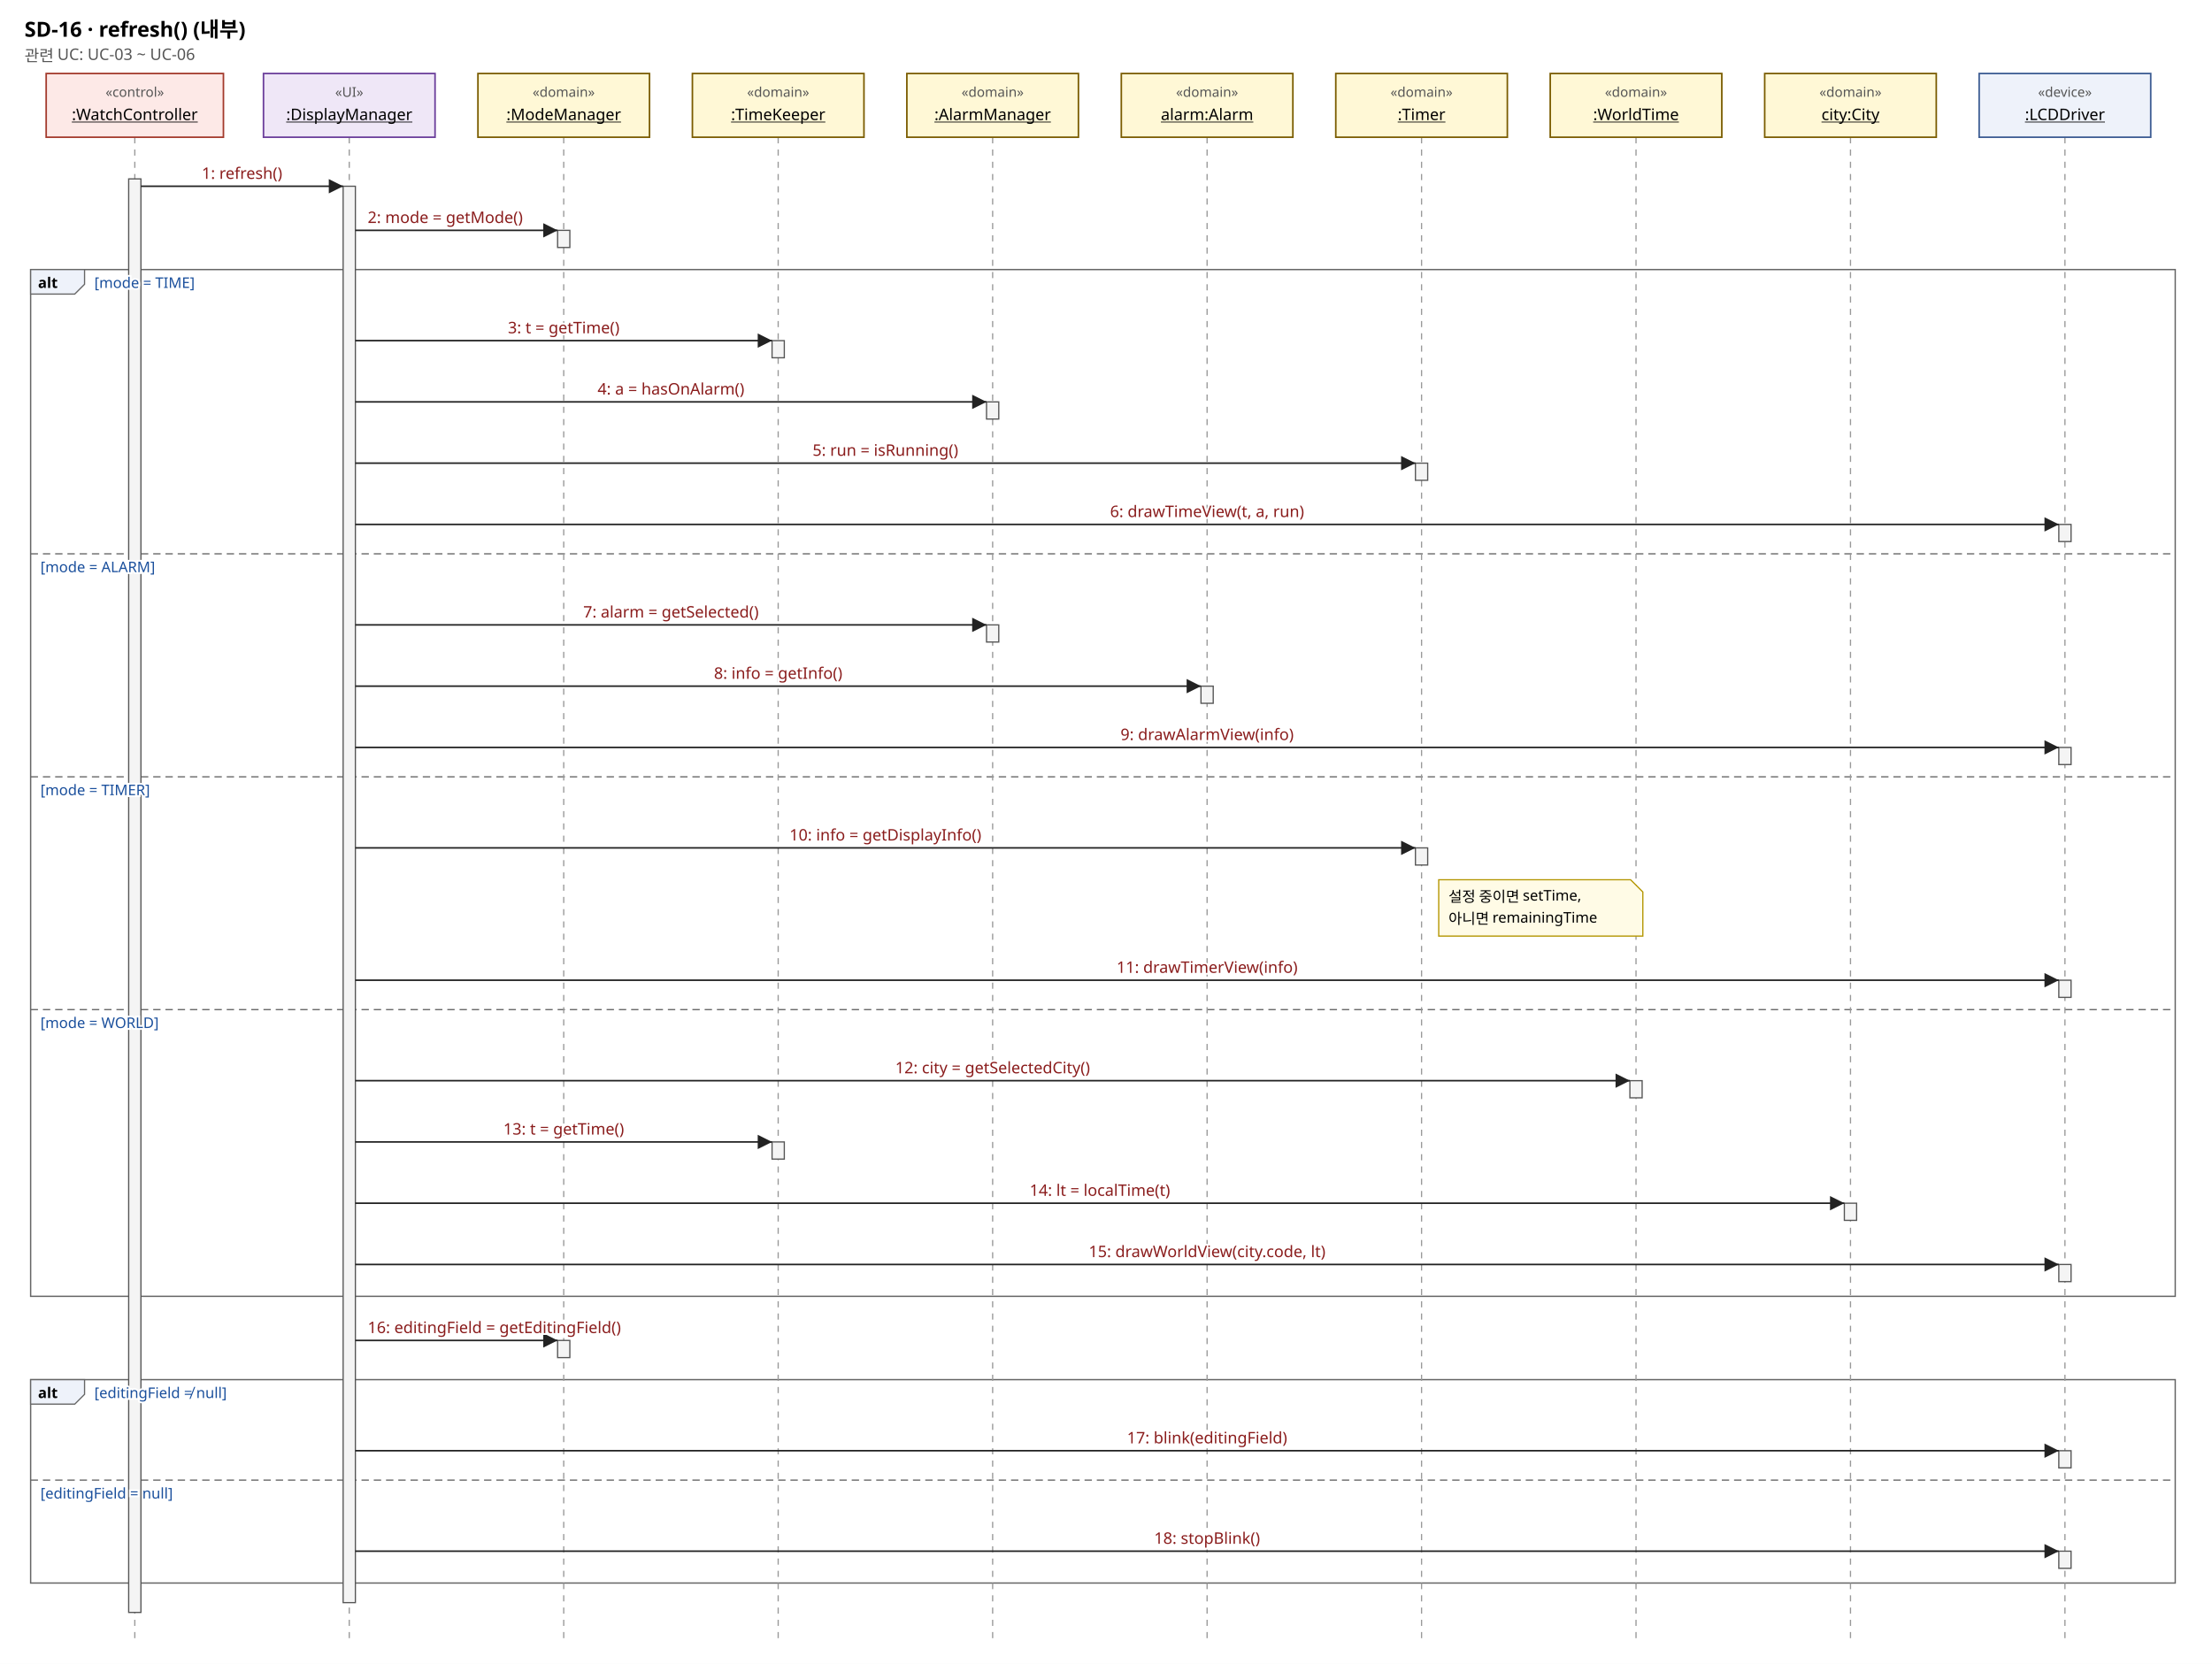
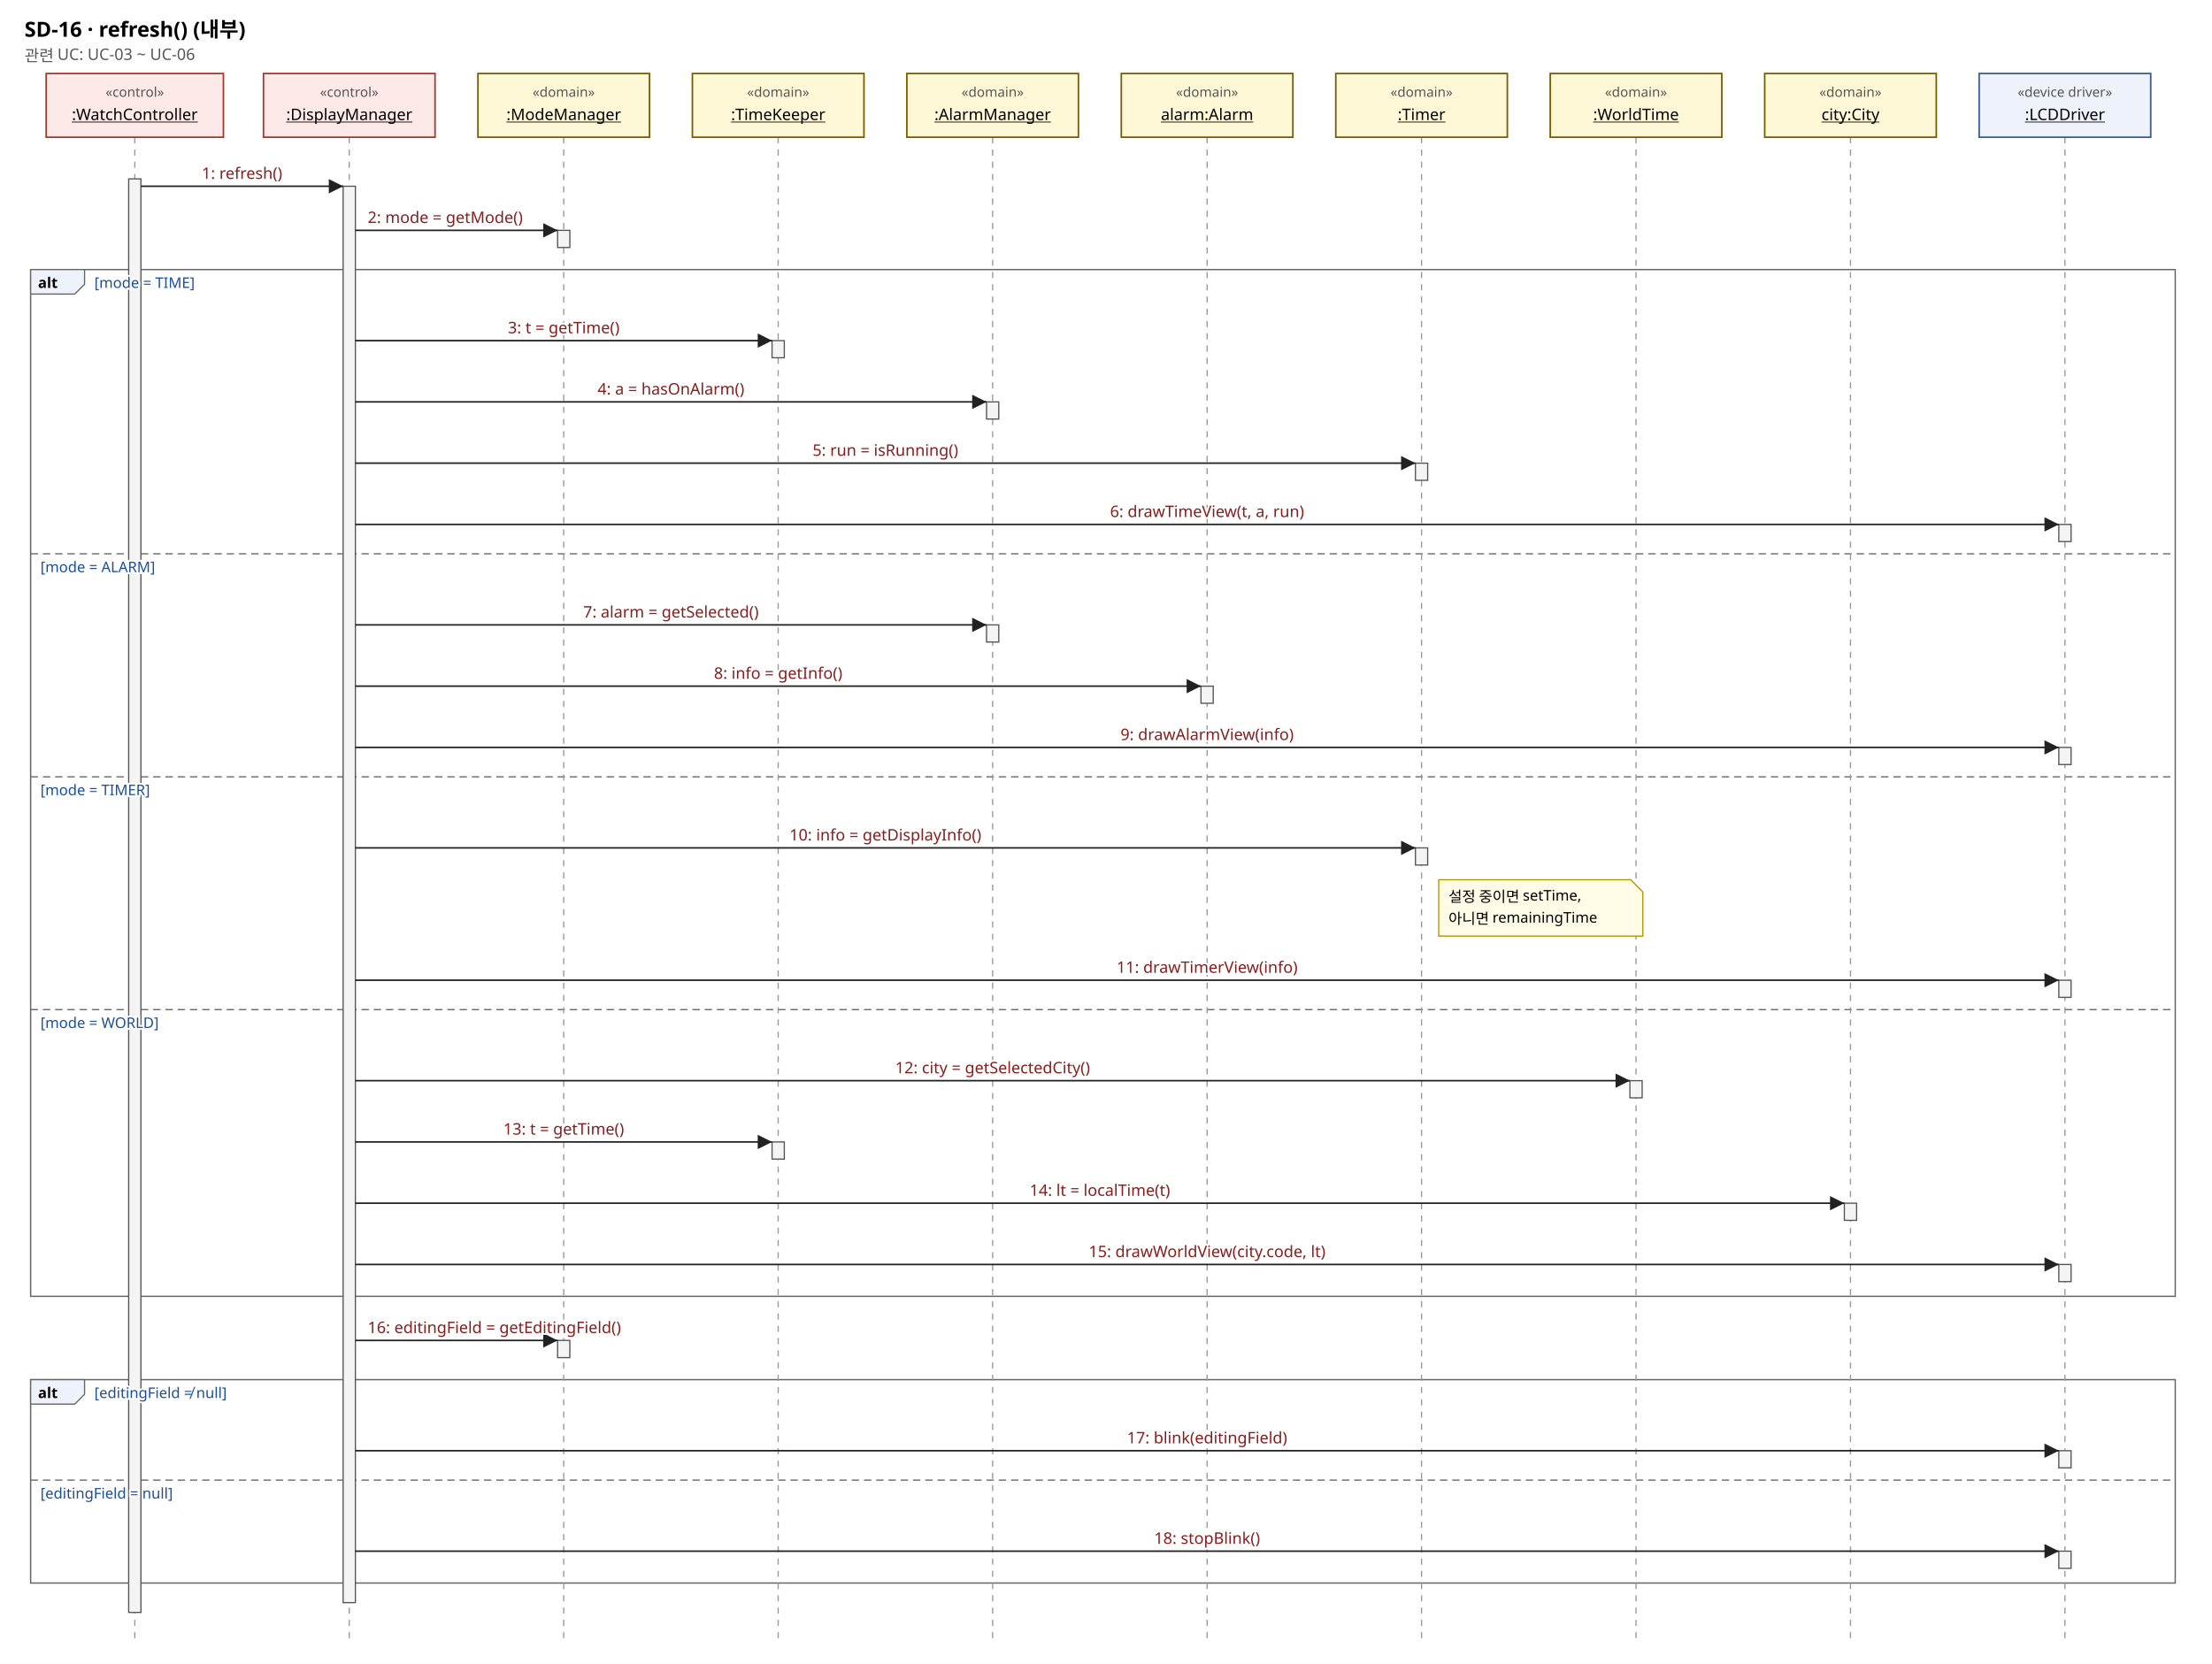
<svg xmlns="http://www.w3.org/2000/svg" width="1805" height="1358" viewBox="0 0 1805 1358" font-family="Malgun Gothic, Apple SD Gothic Neo, Noto Sans KR, WenQuanYi Zen Hei, sans-serif">
  <defs>
    <marker id="f" viewBox="0 0 10 10" refX="10" refY="5" markerWidth="9" markerHeight="9" orient="auto">
      <path d="M0,0 L10,5 L0,10 z" fill="#222" />
    </marker>
  </defs>
  <rect width="1805" height="1358" fill="#fff" />
  <text x="20" y="30" font-size="17" font-weight="bold">SD-16 · refresh()  (내부)</text>
  <text x="20" y="50" font-size="13" fill="#555">관련 UC: UC-03 ~ UC-06</text>
  <rect x="25" y="220" width="1750" height="838" fill="none" stroke="#666" stroke-width="1.1" />
  <path d="M25,220 h44 v12 l-8,8 h-36 z" fill="#eef2fa" stroke="#666" />
  <text x="31" y="235" font-size="12" font-weight="bold">alt</text>
  <line x1="25" y1="452" x2="1775" y2="452" stroke="#666" stroke-dasharray="6 4" />
  <line x1="25" y1="634" x2="1775" y2="634" stroke="#666" stroke-dasharray="6 4" />
  <line x1="25" y1="824" x2="1775" y2="824" stroke="#666" stroke-dasharray="6 4" />
  <rect x="25" y="1126" width="1750" height="166" fill="none" stroke="#666" stroke-width="1.1" />
  <path d="M25,1126 h44 v12 l-8,8 h-36 z" fill="#eef2fa" stroke="#666" />
  <text x="31" y="1141" font-size="12" font-weight="bold">alt</text>
  <line x1="25" y1="1208" x2="1775" y2="1208" stroke="#666" stroke-dasharray="6 4" />
  <line x1="110" y1="112" x2="110" y2="1338" stroke="#999" stroke-dasharray="5 5" />
  <rect x="37.68" y="60" width="144.64" height="52" fill="#fde9e7" stroke="#a33a2c" stroke-width="1.3" />
  <text x="110" y="79" text-anchor="middle" font-size="11" fill="#555">«control»</text>
  <text x="110" y="98" text-anchor="middle" font-size="13" text-decoration="underline">:WatchController</text>
  <line x1="285" y1="112" x2="285" y2="1338" stroke="#999" stroke-dasharray="5 5" />
-   <rect x="215.0" y="60" width="140" height="52" fill="#efe7f7" stroke="#6a3d9a" stroke-width="1.3" />
-   <text x="285" y="79" text-anchor="middle" font-size="11" fill="#555">«UI»</text>
+   <rect x="215.0" y="60" width="140" height="52" fill="#fde9e7" stroke="#a33a2c" stroke-width="1.3" />
+   <text x="285" y="79" text-anchor="middle" font-size="11" fill="#555">«control»</text>
  <text x="285" y="98" text-anchor="middle" font-size="13" text-decoration="underline">:DisplayManager</text>
  <line x1="460" y1="112" x2="460" y2="1338" stroke="#999" stroke-dasharray="5 5" />
  <rect x="390.0" y="60" width="140" height="52" fill="#fff8d6" stroke="#7a5c00" stroke-width="1.3" />
  <text x="460" y="79" text-anchor="middle" font-size="11" fill="#555">«domain»</text>
  <text x="460" y="98" text-anchor="middle" font-size="13" text-decoration="underline">:ModeManager</text>
  <line x1="635" y1="112" x2="635" y2="1338" stroke="#999" stroke-dasharray="5 5" />
  <rect x="565.0" y="60" width="140" height="52" fill="#fff8d6" stroke="#7a5c00" stroke-width="1.3" />
  <text x="635" y="79" text-anchor="middle" font-size="11" fill="#555">«domain»</text>
  <text x="635" y="98" text-anchor="middle" font-size="13" text-decoration="underline">:TimeKeeper</text>
  <line x1="810" y1="112" x2="810" y2="1338" stroke="#999" stroke-dasharray="5 5" />
  <rect x="740.0" y="60" width="140" height="52" fill="#fff8d6" stroke="#7a5c00" stroke-width="1.3" />
  <text x="810" y="79" text-anchor="middle" font-size="11" fill="#555">«domain»</text>
  <text x="810" y="98" text-anchor="middle" font-size="13" text-decoration="underline">:AlarmManager</text>
  <line x1="985" y1="112" x2="985" y2="1338" stroke="#999" stroke-dasharray="5 5" />
  <rect x="915.0" y="60" width="140" height="52" fill="#fff8d6" stroke="#7a5c00" stroke-width="1.3" />
  <text x="985" y="79" text-anchor="middle" font-size="11" fill="#555">«domain»</text>
  <text x="985" y="98" text-anchor="middle" font-size="13" text-decoration="underline">alarm:Alarm</text>
  <line x1="1160" y1="112" x2="1160" y2="1338" stroke="#999" stroke-dasharray="5 5" />
  <rect x="1090.0" y="60" width="140" height="52" fill="#fff8d6" stroke="#7a5c00" stroke-width="1.3" />
  <text x="1160" y="79" text-anchor="middle" font-size="11" fill="#555">«domain»</text>
  <text x="1160" y="98" text-anchor="middle" font-size="13" text-decoration="underline">:Timer</text>
  <line x1="1335" y1="112" x2="1335" y2="1338" stroke="#999" stroke-dasharray="5 5" />
  <rect x="1265.0" y="60" width="140" height="52" fill="#fff8d6" stroke="#7a5c00" stroke-width="1.3" />
  <text x="1335" y="79" text-anchor="middle" font-size="11" fill="#555">«domain»</text>
  <text x="1335" y="98" text-anchor="middle" font-size="13" text-decoration="underline">:WorldTime</text>
  <line x1="1510" y1="112" x2="1510" y2="1338" stroke="#999" stroke-dasharray="5 5" />
  <rect x="1440.0" y="60" width="140" height="52" fill="#fff8d6" stroke="#7a5c00" stroke-width="1.3" />
  <text x="1510" y="79" text-anchor="middle" font-size="11" fill="#555">«domain»</text>
  <text x="1510" y="98" text-anchor="middle" font-size="13" text-decoration="underline">city:City</text>
  <line x1="1685" y1="112" x2="1685" y2="1338" stroke="#999" stroke-dasharray="5 5" />
  <rect x="1615.0" y="60" width="140" height="52" fill="#eef2fa" stroke="#3b5b92" stroke-width="1.3" />
-   <text x="1685" y="79" text-anchor="middle" font-size="11" fill="#555">«device»</text>
+   <text x="1685" y="79" text-anchor="middle" font-size="11" fill="#555">«device driver»</text>
  <text x="1685" y="98" text-anchor="middle" font-size="13" text-decoration="underline">:LCDDriver</text>
  <rect x="455" y="188" width="10" height="14" fill="#f4f4f4" stroke="#555" />
  <rect x="630" y="278" width="10" height="14" fill="#f4f4f4" stroke="#555" />
  <rect x="805" y="328" width="10" height="14" fill="#f4f4f4" stroke="#555" />
  <rect x="1155" y="378" width="10" height="14" fill="#f4f4f4" stroke="#555" />
  <rect x="1680" y="428" width="10" height="14" fill="#f4f4f4" stroke="#555" />
  <rect x="805" y="510" width="10" height="14" fill="#f4f4f4" stroke="#555" />
  <rect x="980" y="560" width="10" height="14" fill="#f4f4f4" stroke="#555" />
  <rect x="1680" y="610" width="10" height="14" fill="#f4f4f4" stroke="#555" />
  <rect x="1155" y="692" width="10" height="14" fill="#f4f4f4" stroke="#555" />
  <rect x="1680" y="800" width="10" height="14" fill="#f4f4f4" stroke="#555" />
  <rect x="1330" y="882" width="10" height="14" fill="#f4f4f4" stroke="#555" />
  <rect x="630" y="932" width="10" height="14" fill="#f4f4f4" stroke="#555" />
  <rect x="1505" y="982" width="10" height="14" fill="#f4f4f4" stroke="#555" />
  <rect x="1680" y="1032" width="10" height="14" fill="#f4f4f4" stroke="#555" />
  <rect x="455" y="1094" width="10" height="14" fill="#f4f4f4" stroke="#555" />
  <rect x="1680" y="1184" width="10" height="14" fill="#f4f4f4" stroke="#555" />
  <rect x="1680" y="1266" width="10" height="14" fill="#f4f4f4" stroke="#555" />
  <rect x="280" y="152" width="10" height="1156" fill="#f4f4f4" stroke="#555" />
  <rect x="105" y="146" width="10" height="1170" fill="#f4f4f4" stroke="#555" />
  <line x1="115" y1="152" x2="280" y2="152" stroke="#222" stroke-width="1.3" marker-end="url(#f)" />
  <text x="197.5" y="146" text-anchor="middle" font-size="13" fill="#8a1c1c" stroke="#fff" stroke-width="3" paint-order="stroke">1: refresh()</text>
  <line x1="290" y1="188" x2="455" y2="188" stroke="#222" stroke-width="1.3" marker-end="url(#f)" />
  <text x="300" y="182" font-size="13" fill="#8a1c1c" stroke="#fff" stroke-width="3" paint-order="stroke">2: mode = getMode()</text>
  <line x1="290" y1="278" x2="630" y2="278" stroke="#222" stroke-width="1.3" marker-end="url(#f)" />
  <text x="460.0" y="272" text-anchor="middle" font-size="13" fill="#8a1c1c" stroke="#fff" stroke-width="3" paint-order="stroke">3: t = getTime()</text>
  <line x1="290" y1="328" x2="805" y2="328" stroke="#222" stroke-width="1.3" marker-end="url(#f)" />
  <text x="547.5" y="322" text-anchor="middle" font-size="13" fill="#8a1c1c" stroke="#fff" stroke-width="3" paint-order="stroke">4: a = hasOnAlarm()</text>
  <line x1="290" y1="378" x2="1155" y2="378" stroke="#222" stroke-width="1.3" marker-end="url(#f)" />
  <text x="722.5" y="372" text-anchor="middle" font-size="13" fill="#8a1c1c" stroke="#fff" stroke-width="3" paint-order="stroke">5: run = isRunning()</text>
  <line x1="290" y1="428" x2="1680" y2="428" stroke="#222" stroke-width="1.3" marker-end="url(#f)" />
  <text x="985.0" y="422" text-anchor="middle" font-size="13" fill="#8a1c1c" stroke="#fff" stroke-width="3" paint-order="stroke">6: drawTimeView(t, a, run)</text>
  <line x1="290" y1="510" x2="805" y2="510" stroke="#222" stroke-width="1.3" marker-end="url(#f)" />
  <text x="547.5" y="504" text-anchor="middle" font-size="13" fill="#8a1c1c" stroke="#fff" stroke-width="3" paint-order="stroke">7: alarm = getSelected()</text>
  <line x1="290" y1="560" x2="980" y2="560" stroke="#222" stroke-width="1.3" marker-end="url(#f)" />
  <text x="635.0" y="554" text-anchor="middle" font-size="13" fill="#8a1c1c" stroke="#fff" stroke-width="3" paint-order="stroke">8: info = getInfo()</text>
  <line x1="290" y1="610" x2="1680" y2="610" stroke="#222" stroke-width="1.3" marker-end="url(#f)" />
  <text x="985.0" y="604" text-anchor="middle" font-size="13" fill="#8a1c1c" stroke="#fff" stroke-width="3" paint-order="stroke">9: drawAlarmView(info)</text>
  <line x1="290" y1="692" x2="1155" y2="692" stroke="#222" stroke-width="1.3" marker-end="url(#f)" />
  <text x="722.5" y="686" text-anchor="middle" font-size="13" fill="#8a1c1c" stroke="#fff" stroke-width="3" paint-order="stroke">10: info = getDisplayInfo()</text>
  <path d="M1174,718 h156.56 l10,10 v36 h-166.56 z" fill="#fffbe6" stroke="#b39500" />
  <text x="1182" y="736" font-size="12">설정 중이면 setTime,</text>
  <text x="1182" y="754" font-size="12">아니면 remainingTime</text>
  <line x1="290" y1="800" x2="1680" y2="800" stroke="#222" stroke-width="1.3" marker-end="url(#f)" />
  <text x="985.0" y="794" text-anchor="middle" font-size="13" fill="#8a1c1c" stroke="#fff" stroke-width="3" paint-order="stroke">11: drawTimerView(info)</text>
  <line x1="290" y1="882" x2="1330" y2="882" stroke="#222" stroke-width="1.3" marker-end="url(#f)" />
  <text x="810.0" y="876" text-anchor="middle" font-size="13" fill="#8a1c1c" stroke="#fff" stroke-width="3" paint-order="stroke">12: city = getSelectedCity()</text>
  <line x1="290" y1="932" x2="630" y2="932" stroke="#222" stroke-width="1.3" marker-end="url(#f)" />
  <text x="460.0" y="926" text-anchor="middle" font-size="13" fill="#8a1c1c" stroke="#fff" stroke-width="3" paint-order="stroke">13: t = getTime()</text>
  <line x1="290" y1="982" x2="1505" y2="982" stroke="#222" stroke-width="1.3" marker-end="url(#f)" />
  <text x="897.5" y="976" text-anchor="middle" font-size="13" fill="#8a1c1c" stroke="#fff" stroke-width="3" paint-order="stroke">14: lt = localTime(t)</text>
  <line x1="290" y1="1032" x2="1680" y2="1032" stroke="#222" stroke-width="1.3" marker-end="url(#f)" />
  <text x="985.0" y="1026" text-anchor="middle" font-size="13" fill="#8a1c1c" stroke="#fff" stroke-width="3" paint-order="stroke">15: drawWorldView(city.code, lt)</text>
  <line x1="290" y1="1094" x2="455" y2="1094" stroke="#222" stroke-width="1.3" marker-end="url(#f)" />
  <text x="300" y="1088" font-size="13" fill="#8a1c1c" stroke="#fff" stroke-width="3" paint-order="stroke">16: editingField = getEditingField()</text>
  <line x1="290" y1="1184" x2="1680" y2="1184" stroke="#222" stroke-width="1.3" marker-end="url(#f)" />
  <text x="985.0" y="1178" text-anchor="middle" font-size="13" fill="#8a1c1c" stroke="#fff" stroke-width="3" paint-order="stroke">17: blink(editingField)</text>
  <line x1="290" y1="1266" x2="1680" y2="1266" stroke="#222" stroke-width="1.3" marker-end="url(#f)" />
  <text x="985.0" y="1260" text-anchor="middle" font-size="13" fill="#8a1c1c" stroke="#fff" stroke-width="3" paint-order="stroke">18: stopBlink()</text>
  <text x="77" y="235" font-size="12" fill="#1a4f9c" stroke="#fff" stroke-width="3" paint-order="stroke">[mode = TIME]</text>
  <text x="33" y="467" font-size="12" fill="#1a4f9c" stroke="#fff" stroke-width="3" paint-order="stroke">[mode = ALARM]</text>
  <text x="33" y="649" font-size="12" fill="#1a4f9c" stroke="#fff" stroke-width="3" paint-order="stroke">[mode = TIMER]</text>
  <text x="33" y="839" font-size="12" fill="#1a4f9c" stroke="#fff" stroke-width="3" paint-order="stroke">[mode = WORLD]</text>
  <text x="77" y="1141" font-size="12" fill="#1a4f9c" stroke="#fff" stroke-width="3" paint-order="stroke">[editingField ≠ null]</text>
  <text x="33" y="1223" font-size="12" fill="#1a4f9c" stroke="#fff" stroke-width="3" paint-order="stroke">[editingField = null]</text>
</svg>
